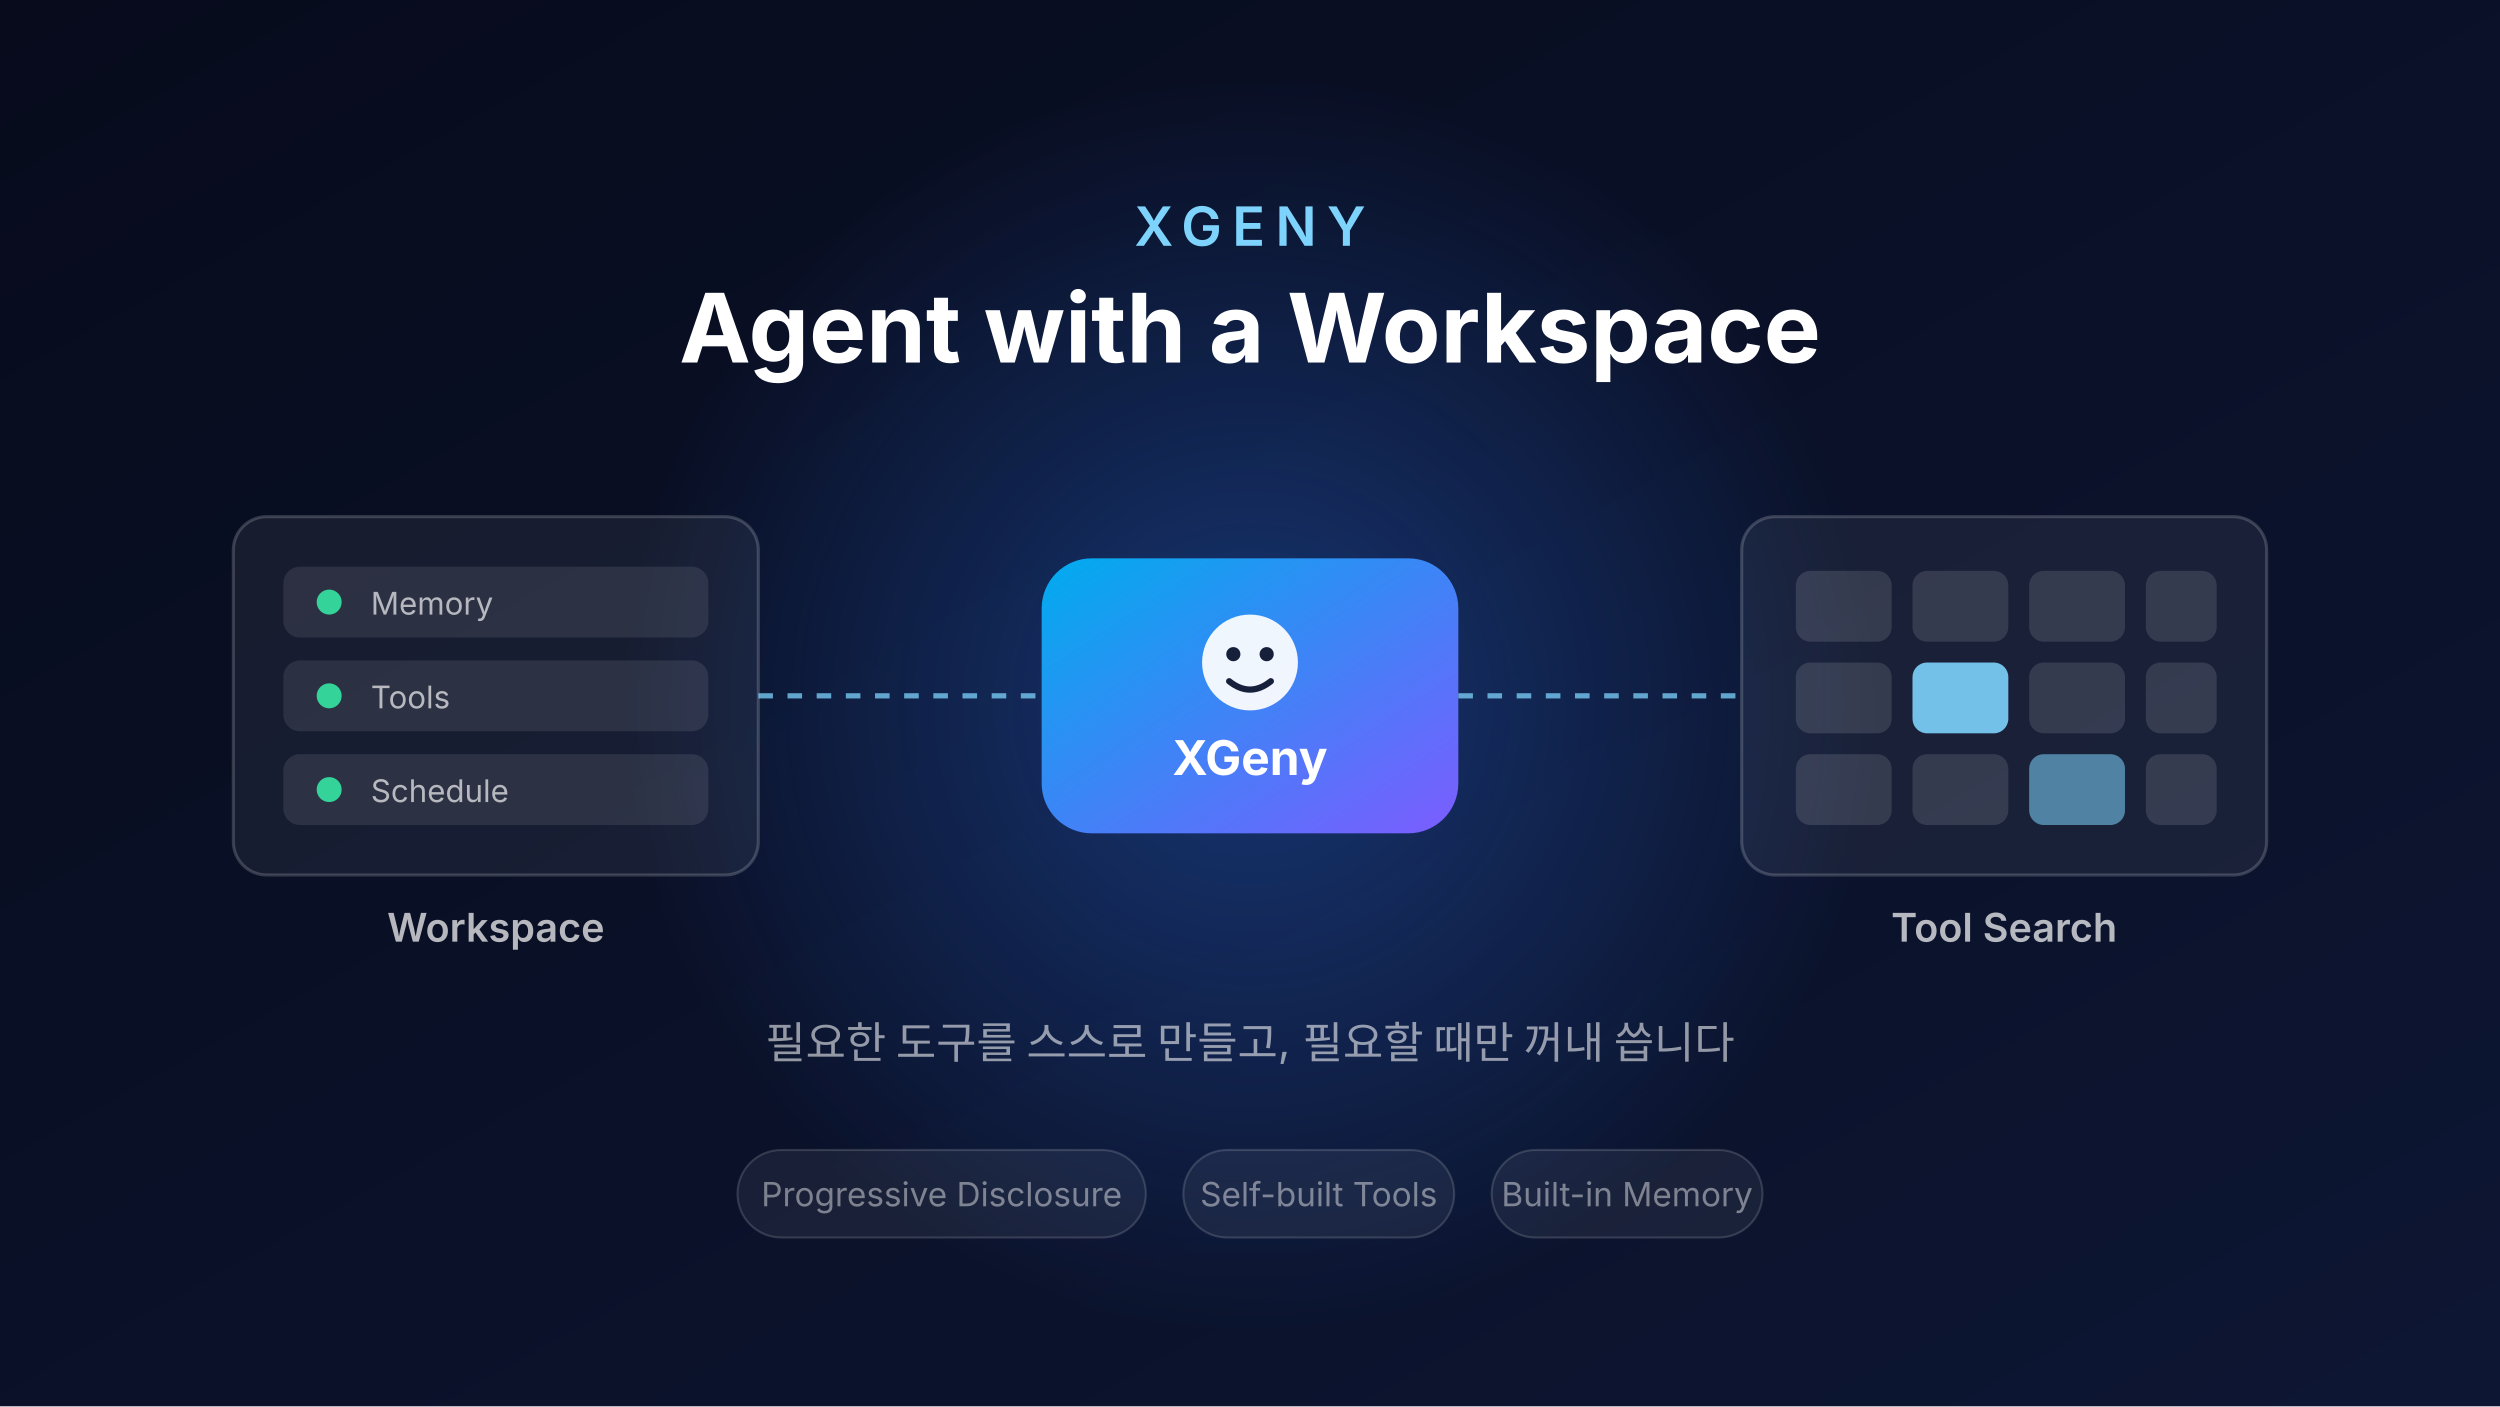
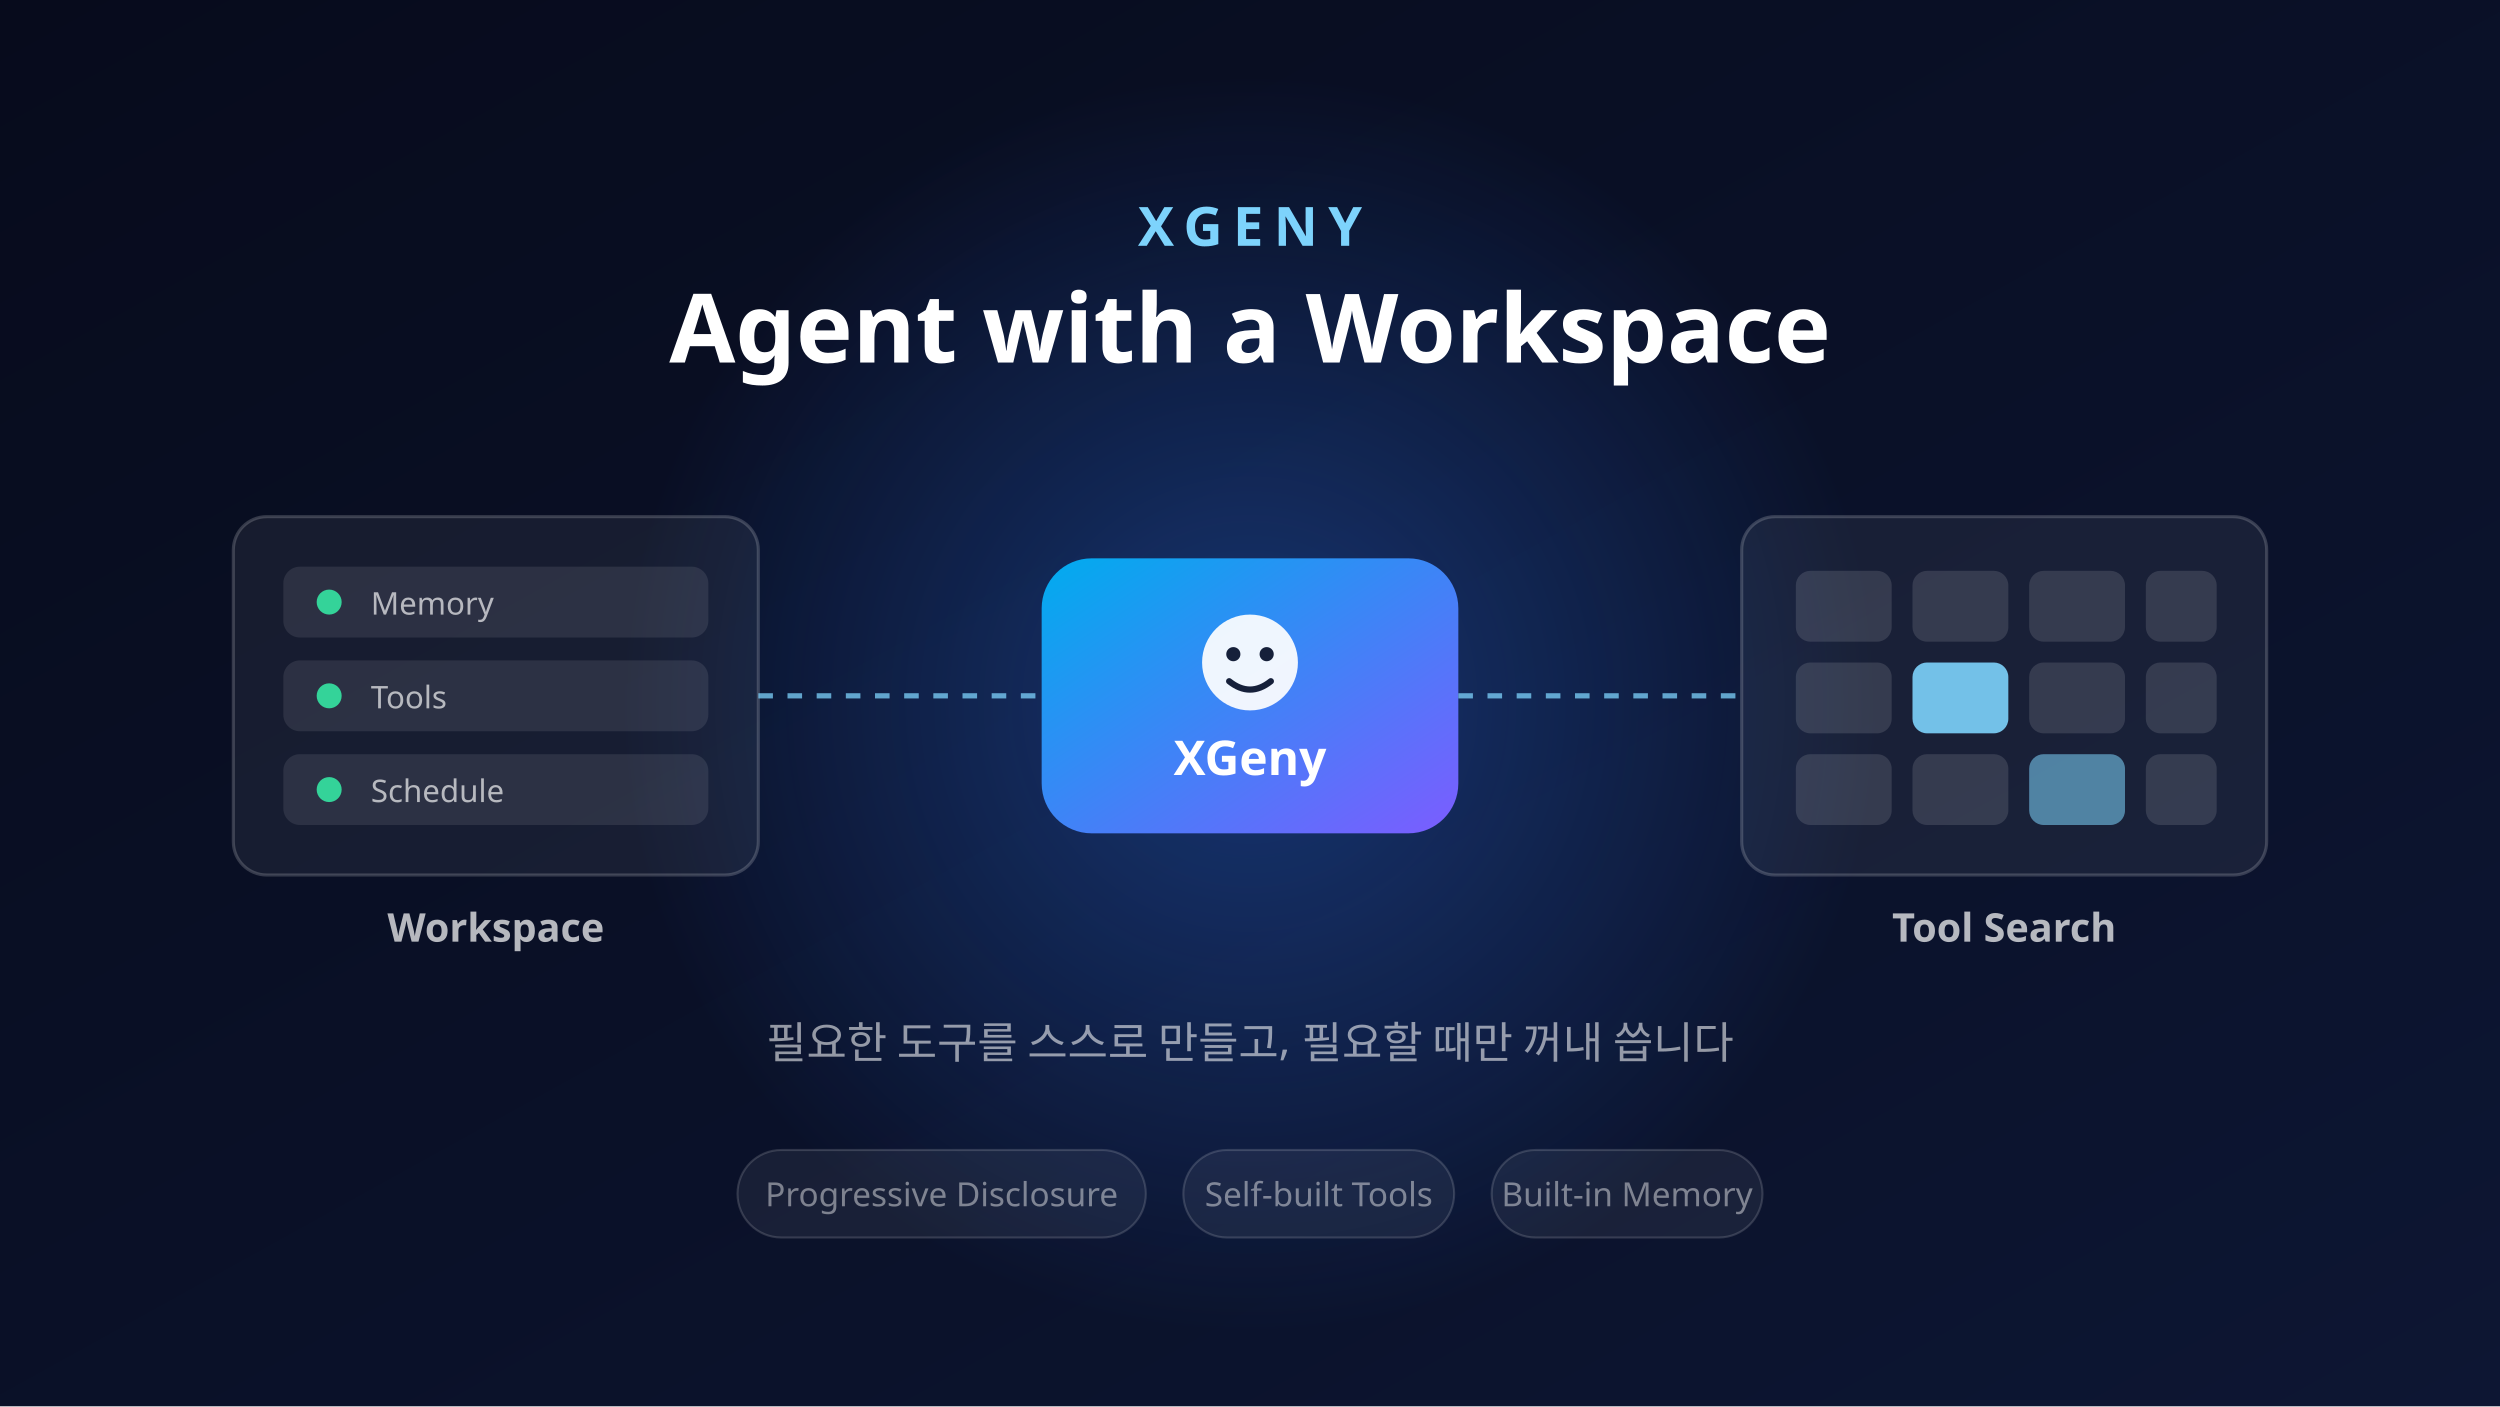
<svg xmlns="http://www.w3.org/2000/svg" viewBox="0 0 1200 675" role="img" aria-label="XGeny — 메모리·도구·스케줄을 담은 워크스페이스를 가진 에이전트가, 수많은 도구 가운데 필요한 것만 검색해 꺼내 쓰는 구조">
  <defs>
    <linearGradient id="bg" x1="0" y1="0" x2="1" y2="1">
      <stop offset="0" stop-color="#070b1c" />
      <stop offset="1" stop-color="#0d1633" />
    </linearGradient>
    <linearGradient id="brand" x1="0" y1="0" x2="1" y2="1">
      <stop offset="0" stop-color="#00acee" />
      <stop offset="1" stop-color="#7c5cff" />
    </linearGradient>
    <radialGradient id="glow" cx="50%" cy="50%" r="50%">
      <stop offset="0" stop-color="#2f7bff" stop-opacity="0.35" />
      <stop offset="1" stop-color="#2f7bff" stop-opacity="0" />
    </radialGradient>
  </defs>
  <rect width="1200" height="675" fill="url(#bg)" />
  <circle cx="600" cy="338" r="300" fill="url(#glow)" />
-   <text x="600" y="118" text-anchor="middle" font-family="system-ui,-apple-system,sans-serif" font-size="26" font-weight="600" fill="#7dd3fc" letter-spacing="5">XGENY</text>
-   <text x="600" y="174" text-anchor="middle" font-family="system-ui,-apple-system,sans-serif" font-size="46" font-weight="700" fill="#ffffff">Agent with a Workspace</text>
+   <text x="600" y="118" text-anchor="middle" font-family="'Pretendard Variable',Pretendard,system-ui,'Malgun Gothic','Apple SD Gothic Neo',sans-serif" font-size="26" font-weight="600" fill="#7dd3fc" letter-spacing="5">XGENY</text>
+   <text x="600" y="174" text-anchor="middle" font-family="'Pretendard Variable',Pretendard,system-ui,'Malgun Gothic','Apple SD Gothic Neo',sans-serif" font-size="46" font-weight="700" fill="#ffffff">Agent with a Workspace</text>
  <g transform="translate(112 248)">
    <rect width="252" height="172" rx="16" fill="#ffffff0f" stroke="#ffffff2e" stroke-width="1.5" />
    <rect x="24" y="24" width="204" height="34" rx="8" fill="#ffffff17" />
    <circle cx="46" cy="41" r="6" fill="#34d399" />
-     <text x="66" y="47" font-family="system-ui,-apple-system,sans-serif" font-size="15" fill="#ffffffa8">Memory</text>
+     <text x="66" y="47" font-family="'Pretendard Variable',Pretendard,system-ui,'Malgun Gothic','Apple SD Gothic Neo',sans-serif" font-size="15" fill="#ffffffa8">Memory</text>
    <rect x="24" y="69" width="204" height="34" rx="8" fill="#ffffff17" />
    <circle cx="46" cy="86" r="6" fill="#34d399" />
-     <text x="66" y="92" font-family="system-ui,-apple-system,sans-serif" font-size="15" fill="#ffffffa8">Tools</text>
+     <text x="66" y="92" font-family="'Pretendard Variable',Pretendard,system-ui,'Malgun Gothic','Apple SD Gothic Neo',sans-serif" font-size="15" fill="#ffffffa8">Tools</text>
    <rect x="24" y="114" width="204" height="34" rx="8" fill="#ffffff17" />
    <circle cx="46" cy="131" r="6" fill="#34d399" />
-     <text x="66" y="137" font-family="system-ui,-apple-system,sans-serif" font-size="15" fill="#ffffffa8">Schedule</text>
-     <text x="126" y="204" text-anchor="middle" font-family="system-ui,-apple-system,sans-serif" font-size="19" font-weight="600" fill="#ffffffb3">Workspace</text>
+     <text x="66" y="137" font-family="'Pretendard Variable',Pretendard,system-ui,'Malgun Gothic','Apple SD Gothic Neo',sans-serif" font-size="15" fill="#ffffffa8">Schedule</text>
+     <text x="126" y="204" text-anchor="middle" font-family="'Pretendard Variable',Pretendard,system-ui,'Malgun Gothic','Apple SD Gothic Neo',sans-serif" font-size="19" font-weight="600" fill="#ffffffb3">Workspace</text>
  </g>
  <g transform="translate(500 268)">
    <rect width="200" height="132" rx="24" fill="url(#brand)" />
    <circle cx="100" cy="50" r="23" fill="#ffffff" opacity="0.92" />
    <circle cx="92" cy="46" r="3.4" fill="#16203a" />
    <circle cx="108" cy="46" r="3.4" fill="#16203a" />
    <path d="M90 59 q10 8 20 0" fill="none" stroke="#16203a" stroke-width="3" stroke-linecap="round" />
-     <text x="100" y="104" text-anchor="middle" font-family="system-ui,-apple-system,sans-serif" font-size="23" font-weight="700" fill="#ffffff">XGeny</text>
+     <text x="100" y="104" text-anchor="middle" font-family="'Pretendard Variable',Pretendard,system-ui,'Malgun Gothic','Apple SD Gothic Neo',sans-serif" font-size="23" font-weight="700" fill="#ffffff">XGeny</text>
  </g>
  <g transform="translate(836 248)">
    <rect width="252" height="172" rx="16" fill="#ffffff0f" stroke="#ffffff2e" stroke-width="1.5" />
    <g fill="#ffffff1f">
      <rect x="26" y="26" width="46" height="34" rx="7" />
      <rect x="82" y="26" width="46" height="34" rx="7" />
      <rect x="138" y="26" width="46" height="34" rx="7" />
      <rect x="194" y="26" width="34" height="34" rx="7" />
      <rect x="26" y="70" width="46" height="34" rx="7" />
      <rect x="138" y="70" width="46" height="34" rx="7" />
      <rect x="194" y="70" width="34" height="34" rx="7" />
      <rect x="26" y="114" width="46" height="34" rx="7" />
      <rect x="82" y="114" width="46" height="34" rx="7" />
      <rect x="194" y="114" width="34" height="34" rx="7" />
    </g>
    <rect x="82" y="70" width="46" height="34" rx="7" fill="#7dd3fc" opacity="0.9" />
    <rect x="138" y="114" width="46" height="34" rx="7" fill="#7dd3fc" opacity="0.55" />
-     <text x="126" y="204" text-anchor="middle" font-family="system-ui,-apple-system,sans-serif" font-size="19" font-weight="600" fill="#ffffffb3">Tool Search</text>
+     <text x="126" y="204" text-anchor="middle" font-family="'Pretendard Variable',Pretendard,system-ui,'Malgun Gothic','Apple SD Gothic Neo',sans-serif" font-size="19" font-weight="600" fill="#ffffffb3">Tool Search</text>
  </g>
  <line x1="364" y1="334" x2="500" y2="334" stroke="#7dd3fc" stroke-width="2.5" stroke-dasharray="7 7" opacity="0.75" />
  <line x1="700" y1="334" x2="836" y2="334" stroke="#7dd3fc" stroke-width="2.5" stroke-dasharray="7 7" opacity="0.75" />
-   <text x="600" y="508" text-anchor="middle" font-family="system-ui,-apple-system,sans-serif" font-size="21" fill="#ffffff8f">필요한 도구를 스스로 만들고, 필요할 때만 꺼내 씁니다</text>
-   <g font-family="system-ui,-apple-system,sans-serif" font-size="16" fill="#ffffff70">
+   <text x="600" y="508" text-anchor="middle" font-family="'Pretendard Variable',Pretendard,system-ui,'Malgun Gothic','Apple SD Gothic Neo',sans-serif" font-size="21" fill="#ffffff8f">필요한 도구를 스스로 만들고, 필요할 때만 꺼내 씁니다</text>
+   <g font-family="'Pretendard Variable',Pretendard,system-ui,'Malgun Gothic','Apple SD Gothic Neo',sans-serif" font-size="16" fill="#ffffff70">
    <rect x="354" y="552" width="196" height="42" rx="21" fill="#ffffff0f" stroke="#ffffff26" />
    <text x="452" y="579" text-anchor="middle">Progressive Disclosure</text>
    <rect x="568" y="552" width="130" height="42" rx="21" fill="#ffffff0f" stroke="#ffffff26" />
    <text x="633" y="579" text-anchor="middle">Self-built Tools</text>
    <rect x="716" y="552" width="130" height="42" rx="21" fill="#ffffff0f" stroke="#ffffff26" />
    <text x="781" y="579" text-anchor="middle">Built-in Memory</text>
  </g>
</svg>
